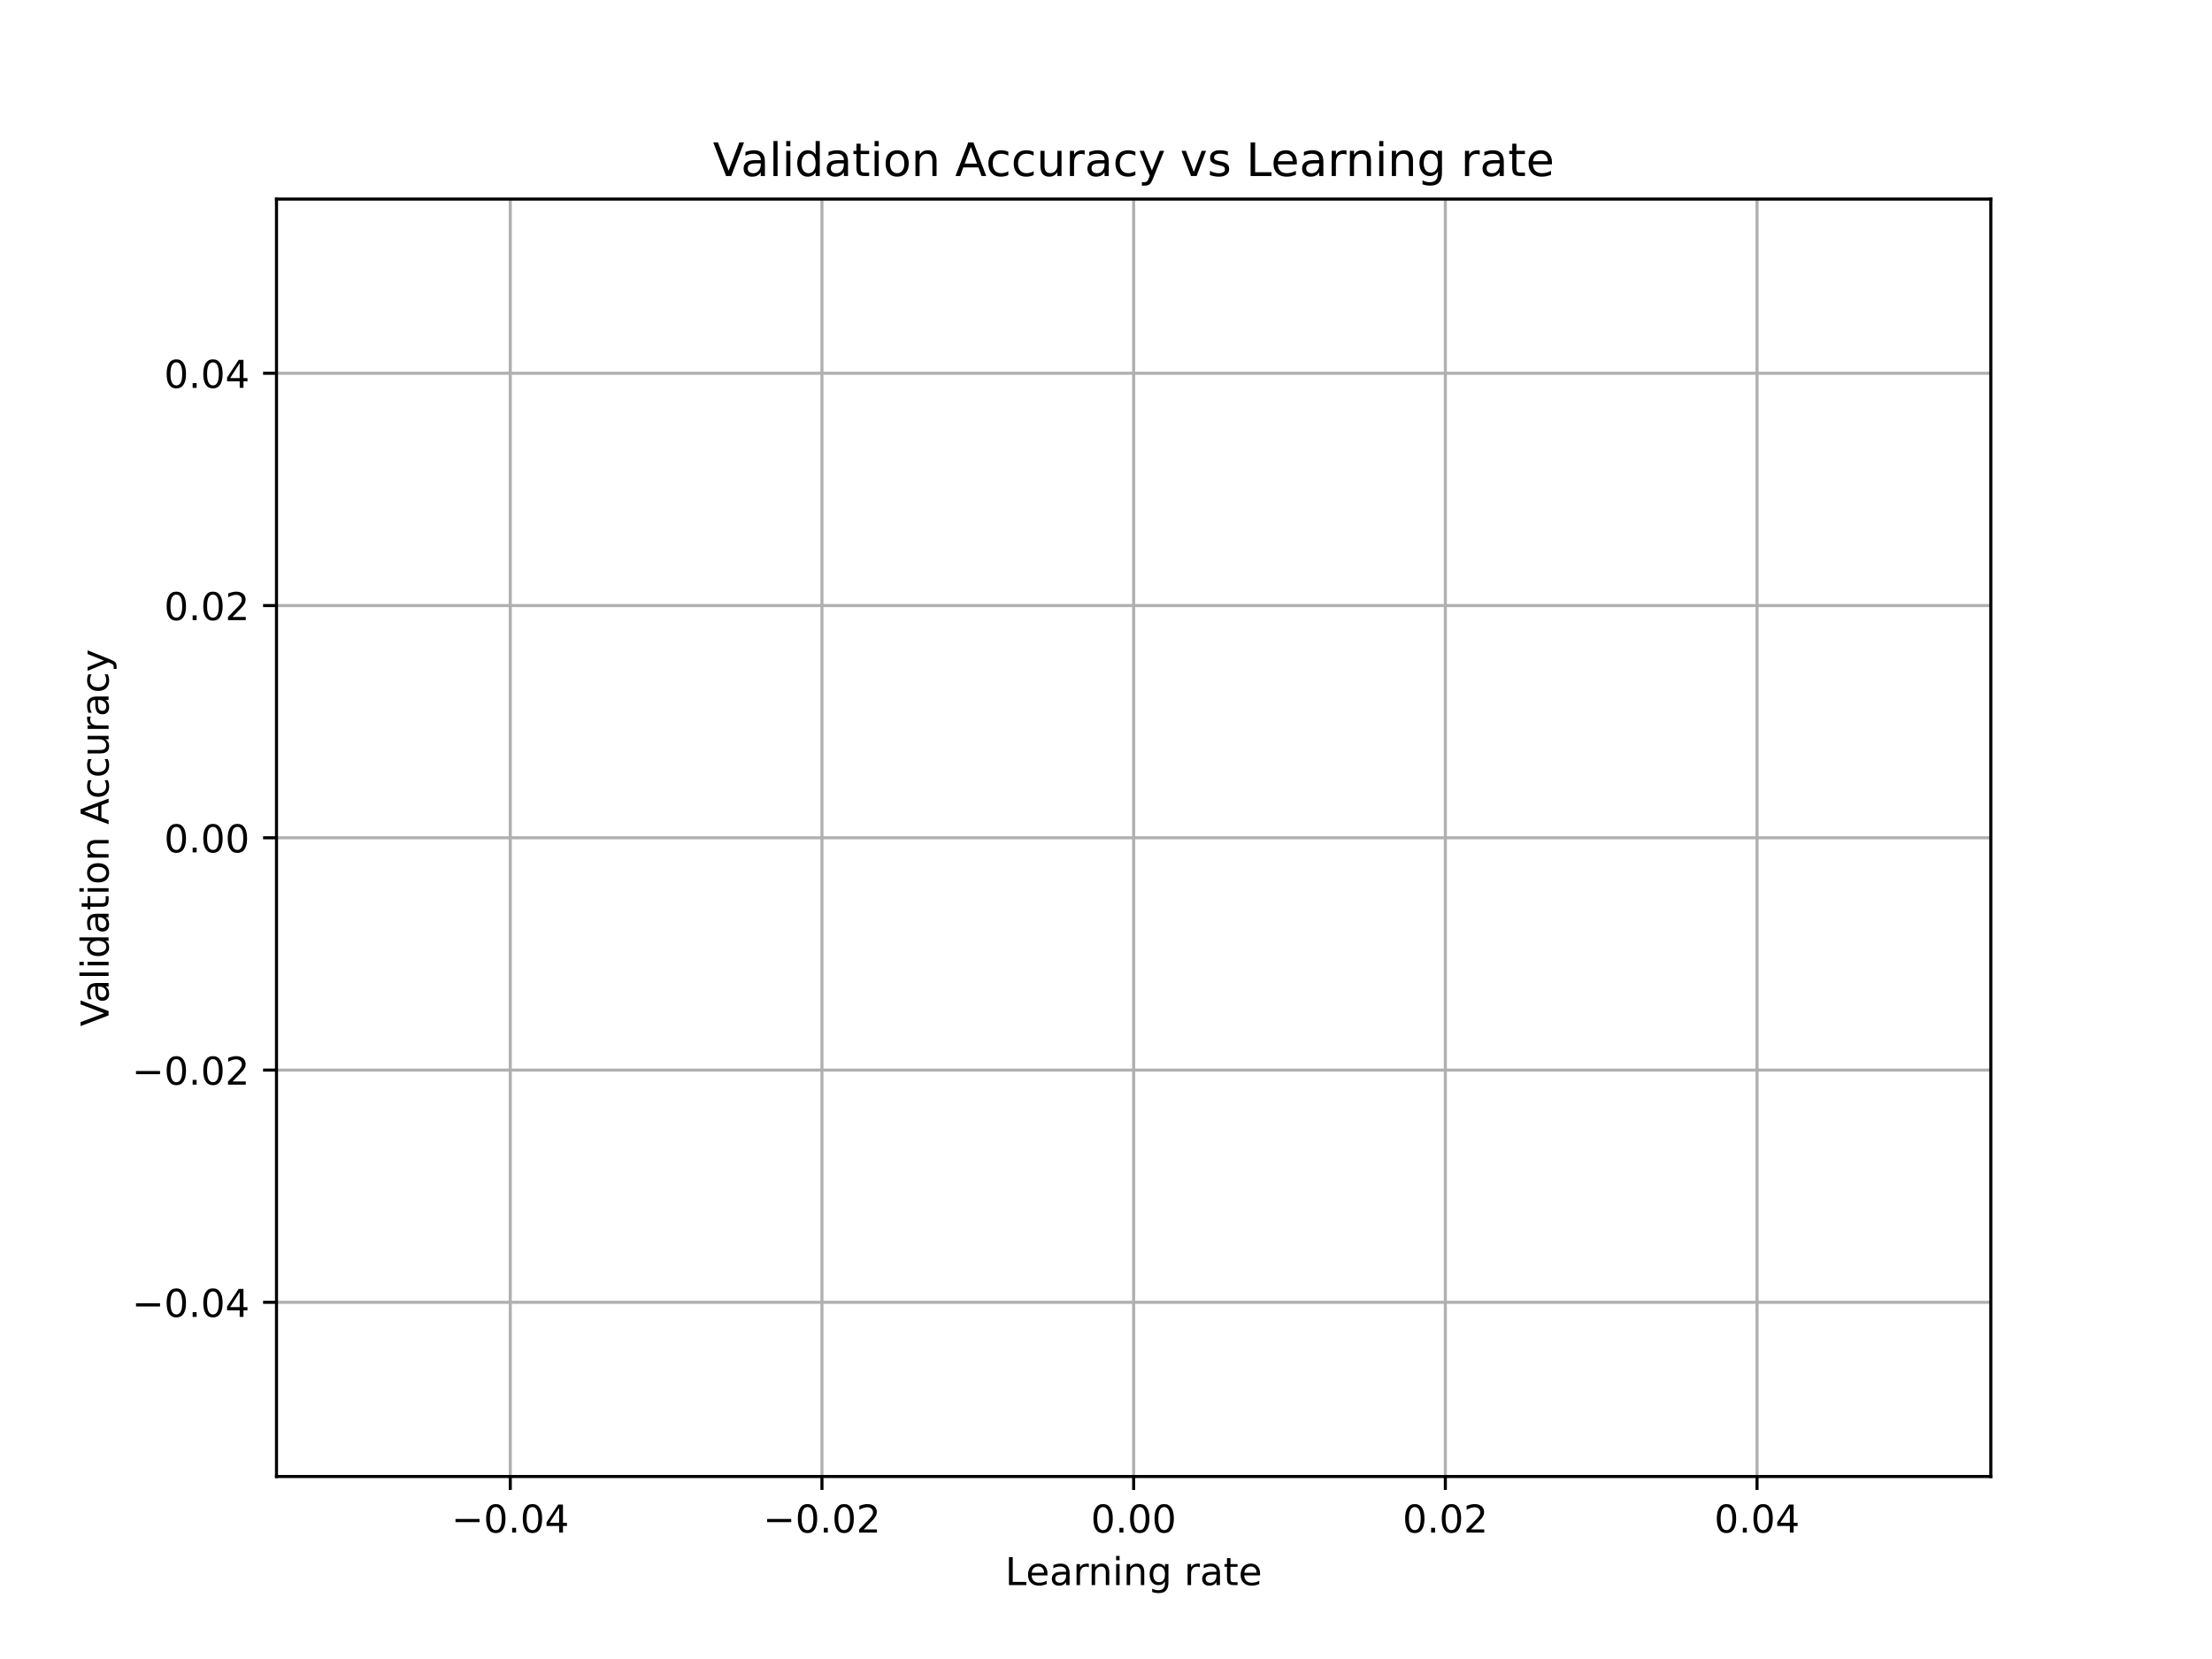
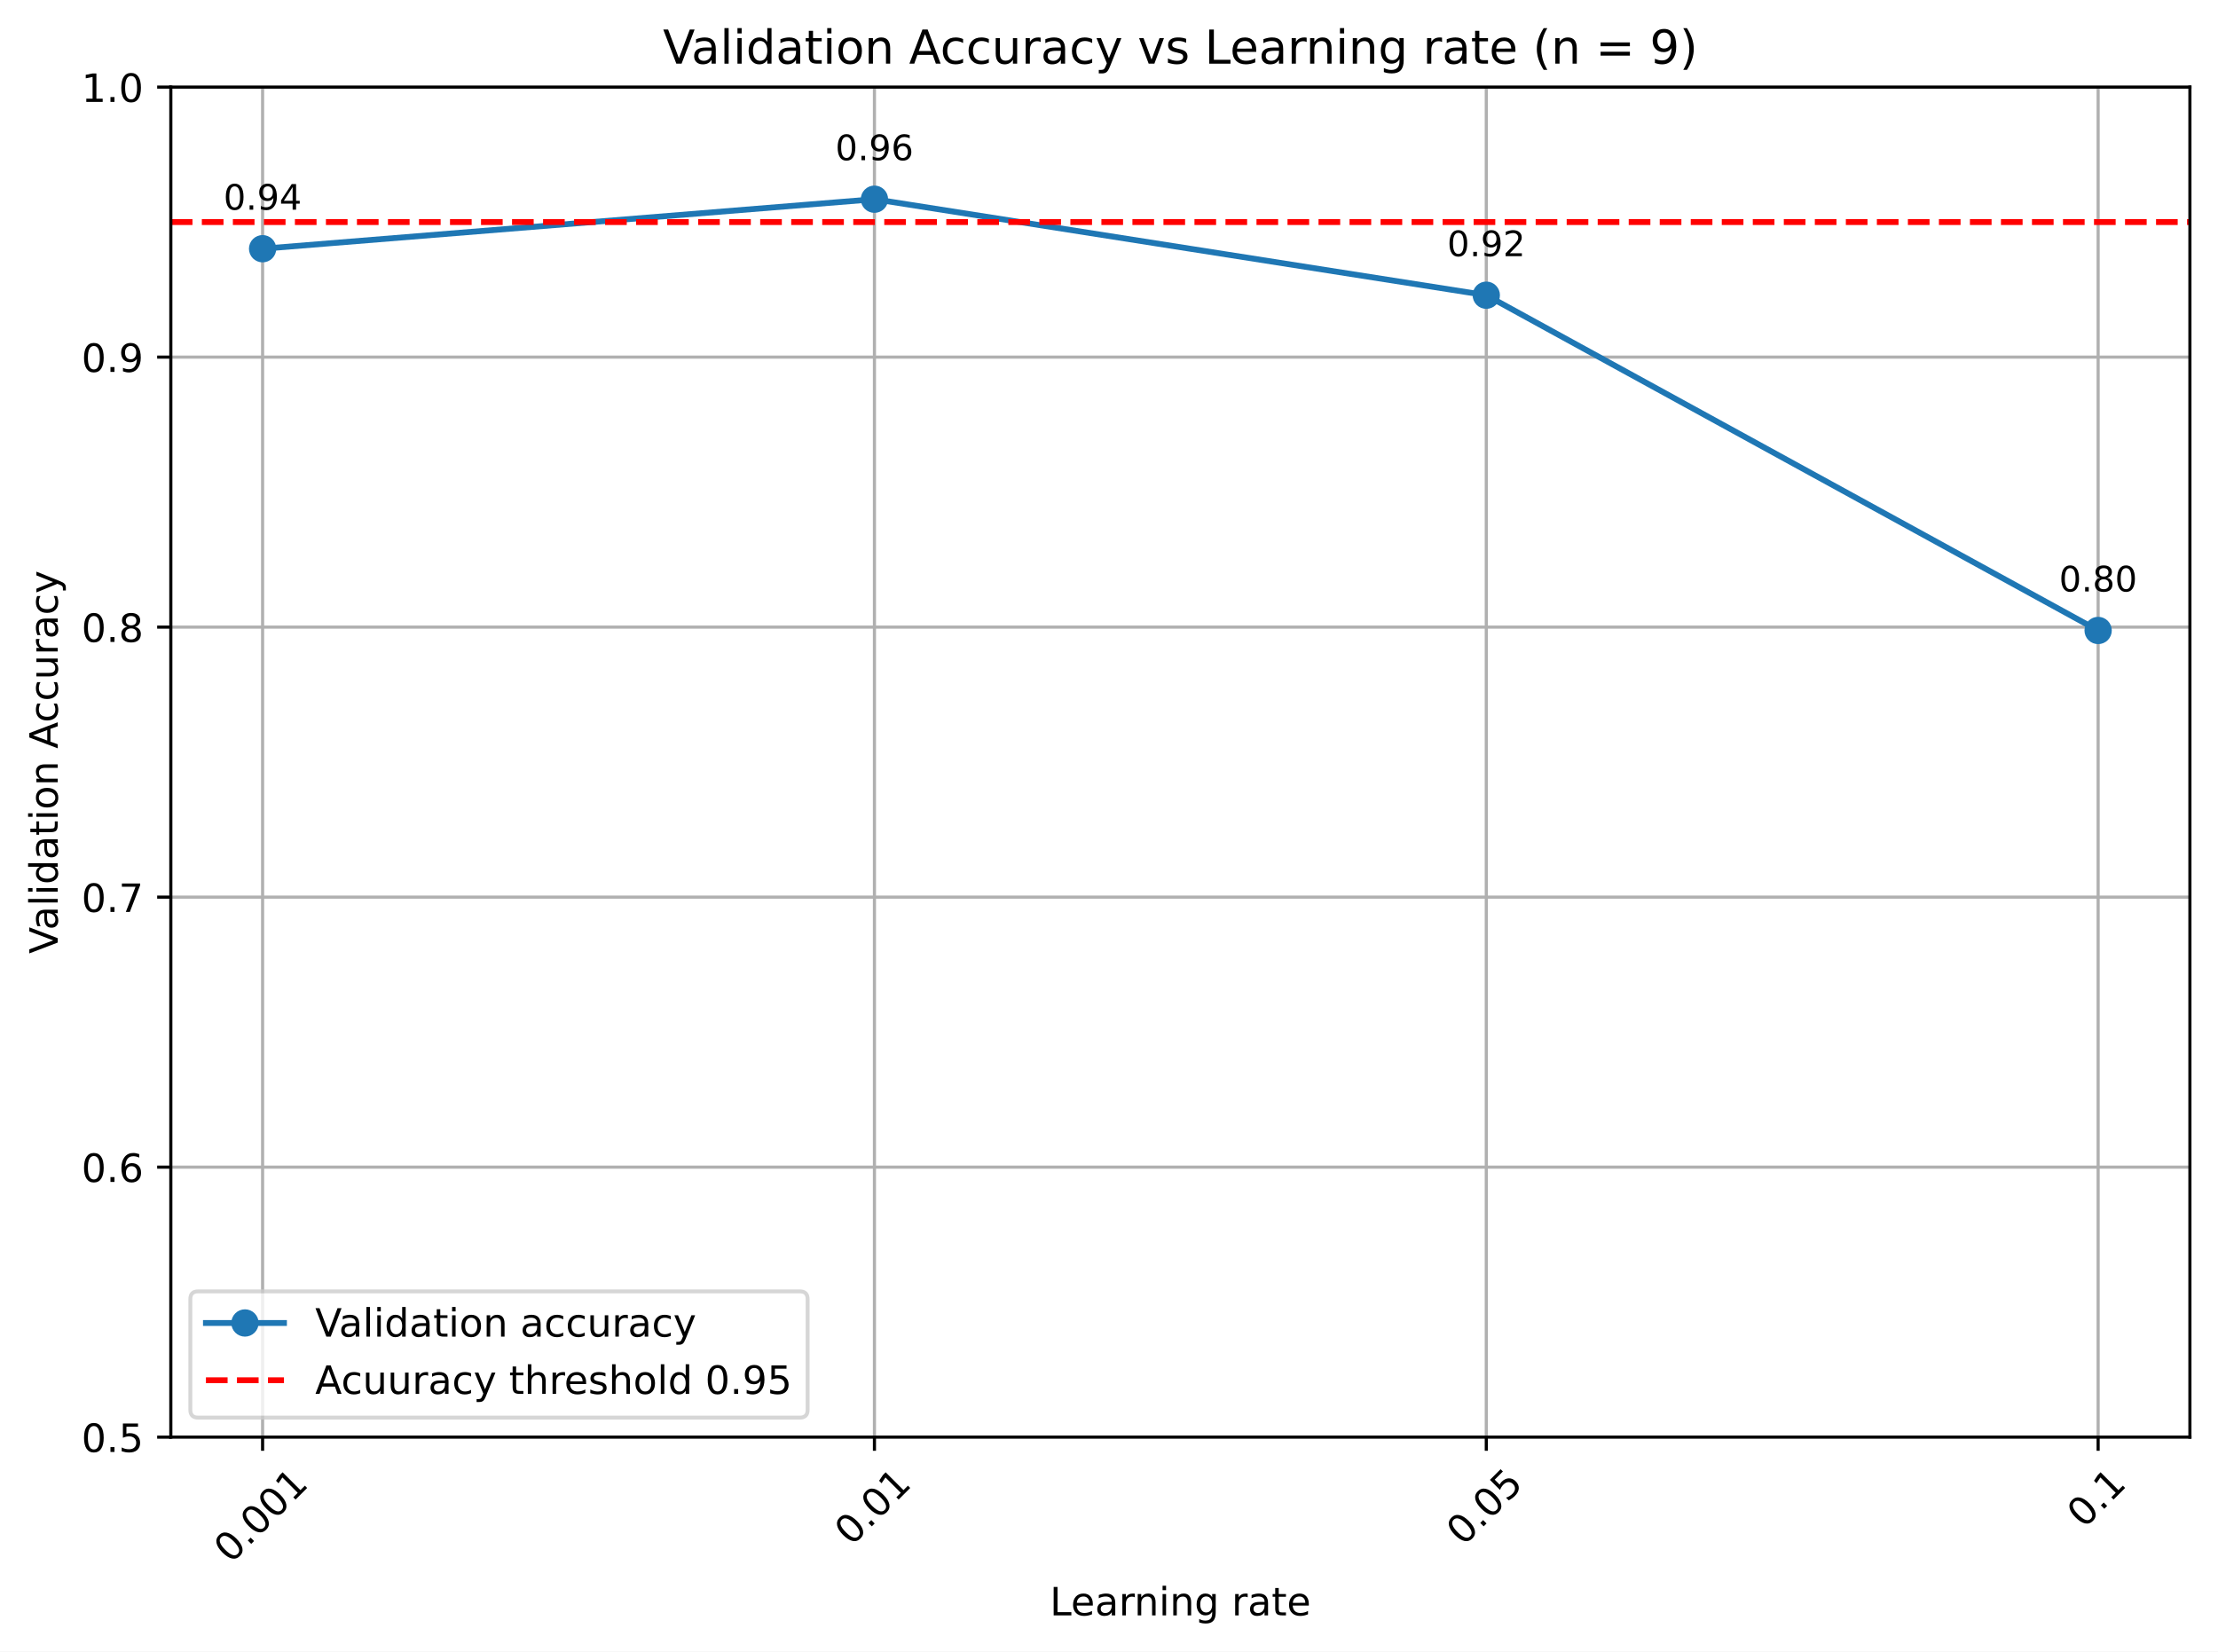
- <svg xmlns="http://www.w3.org/2000/svg" xmlns:xlink="http://www.w3.org/1999/xlink" width="576pt" height="432pt" viewBox="0 0 576 432" version="1.1">
+ <svg xmlns="http://www.w3.org/2000/svg" xmlns:xlink="http://www.w3.org/1999/xlink" width="568.461pt" height="423.285pt" viewBox="0 0 568.461 423.285" version="1.1">
  <defs>
    <style type="text/css">*{stroke-linejoin: round; stroke-linecap: butt}</style>
  </defs>
  <g id="figure_1">
    <g id="patch_1">
-       <path d="M 0 432  L 576 432  L 576 0  L 0 0  z " style="fill: #ffffff" />
+       <path d="M 0 423.285  L 568.461 423.285  L 568.461 0  L 0 0  z " style="fill: #ffffff" />
    </g>
    <g id="axes_1">
      <g id="patch_2">
-         <path d="M 72 384.48  L 518.4 384.48  L 518.4 51.84  L 72 51.84  z " style="fill: #ffffff" />
+         <path d="M 43.781 368.32  L 561.261 368.32  L 561.261 22.318  L 43.781 22.318  z " style="fill: #ffffff" />
      </g>
      <g id="matplotlib.axis_1">
        <g id="xtick_1">
          <g id="line2d_1">
-             <path d="M 132.873 384.48  L 132.873 51.84  " clip-path="url(#p8df402f33d)" style="fill: none; stroke: #b0b0b0; stroke-width: 0.8; stroke-linecap: square" />
+             <path d="M 67.303 368.32  L 67.303 22.318  " clip-path="url(#p03cacf805b)" style="fill: none; stroke: #b0b0b0; stroke-width: 0.8; stroke-linecap: square" />
          </g>
          <g id="line2d_2">
            <defs>
-               <path id="m1c429846c3" d="M 0 0  L 0 3.5  " style="stroke: #000000; stroke-width: 0.8" />
+               <path id="m926cf18d98" d="M 0 0  L 0 3.5  " style="stroke: #000000; stroke-width: 0.8" />
            </defs>
            <g>
-               <use xlink:href="#m1c429846c3" x="132.873" y="384.48" style="stroke: #000000; stroke-width: 0.8" />
+               <use xlink:href="#m926cf18d98" x="67.303" y="368.32" style="stroke: #000000; stroke-width: 0.8" />
            </g>
          </g>
          <g id="text_1">
-             <g transform="translate(117.5501 399.0784) scale(0.1 -0.1)">
-               <defs>
-                 <path id="DejaVuSans-2212" d="M 678 2272  L 4684 2272  L 4684 1741  L 678 1741  L 678 2272  z " transform="scale(0.015625)" />
+             <g transform="translate(59.13267 400.9364) rotate(-45) scale(0.1 -0.1)">
+               <defs>
                <path id="DejaVuSans-30" d="M 2034 4250  Q 1547 4250 1301 3770  Q 1056 3291 1056 2328  Q 1056 1369 1301 889  Q 1547 409 2034 409  Q 2525 409 2770 889  Q 3016 1369 3016 2328  Q 3016 3291 2770 3770  Q 2525 4250 2034 4250  z M 2034 4750  Q 2819 4750 3233 4129  Q 3647 3509 3647 2328  Q 3647 1150 3233 529  Q 2819 -91 2034 -91  Q 1250 -91 836 529  Q 422 1150 422 2328  Q 422 3509 836 4129  Q 1250 4750 2034 4750  z " transform="scale(0.015625)" />
                <path id="DejaVuSans-2e" d="M 684 794  L 1344 794  L 1344 0  L 684 0  L 684 794  z " transform="scale(0.015625)" />
-                 <path id="DejaVuSans-34" d="M 2419 4116  L 825 1625  L 2419 1625  L 2419 4116  z M 2253 4666  L 3047 4666  L 3047 1625  L 3713 1625  L 3713 1100  L 3047 1100  L 3047 0  L 2419 0  L 2419 1100  L 313 1100  L 313 1709  L 2253 4666  z " transform="scale(0.015625)" />
-               </defs>
-               <use xlink:href="#DejaVuSans-2212" />
-               <use xlink:href="#DejaVuSans-30" x="83.789" />
-               <use xlink:href="#DejaVuSans-2e" x="147.412" />
-               <use xlink:href="#DejaVuSans-30" x="179.199" />
-               <use xlink:href="#DejaVuSans-34" x="242.822" />
+                 <path id="DejaVuSans-31" d="M 794 531  L 1825 531  L 1825 4091  L 703 3866  L 703 4441  L 1819 4666  L 2450 4666  L 2450 531  L 3481 531  L 3481 0  L 794 0  L 794 531  z " transform="scale(0.015625)" />
+               </defs>
+               <use xlink:href="#DejaVuSans-30" />
+               <use xlink:href="#DejaVuSans-2e" x="63.623" />
+               <use xlink:href="#DejaVuSans-30" x="95.41" />
+               <use xlink:href="#DejaVuSans-30" x="159.033" />
+               <use xlink:href="#DejaVuSans-31" x="222.656" />
            </g>
          </g>
        </g>
        <g id="xtick_2">
          <g id="line2d_3">
-             <path d="M 214.036 384.48  L 214.036 51.84  " clip-path="url(#p8df402f33d)" style="fill: none; stroke: #b0b0b0; stroke-width: 0.8; stroke-linecap: square" />
+             <path d="M 224.115 368.32  L 224.115 22.318  " clip-path="url(#p03cacf805b)" style="fill: none; stroke: #b0b0b0; stroke-width: 0.8; stroke-linecap: square" />
          </g>
          <g id="line2d_4">
            <g>
-               <use xlink:href="#m1c429846c3" x="214.036" y="384.48" style="stroke: #000000; stroke-width: 0.8" />
+               <use xlink:href="#m926cf18d98" x="224.115" y="368.32" style="stroke: #000000; stroke-width: 0.8" />
            </g>
          </g>
          <g id="text_2">
-             <g transform="translate(198.7137 399.0784) scale(0.1 -0.1)">
-               <defs>
-                 <path id="DejaVuSans-32" d="M 1228 531  L 3431 531  L 3431 0  L 469 0  L 469 531  Q 828 903 1448 1529  Q 2069 2156 2228 2338  Q 2531 2678 2651 2914  Q 2772 3150 2772 3378  Q 2772 3750 2511 3984  Q 2250 4219 1831 4219  Q 1534 4219 1204 4116  Q 875 4013 500 3803  L 500 4441  Q 881 4594 1212 4672  Q 1544 4750 1819 4750  Q 2544 4750 2975 4387  Q 3406 4025 3406 3419  Q 3406 3131 3298 2873  Q 3191 2616 2906 2266  Q 2828 2175 2409 1742  Q 1991 1309 1228 531  z " transform="scale(0.015625)" />
-               </defs>
-               <use xlink:href="#DejaVuSans-2212" />
-               <use xlink:href="#DejaVuSans-30" x="83.789" />
-               <use xlink:href="#DejaVuSans-2e" x="147.412" />
-               <use xlink:href="#DejaVuSans-30" x="179.199" />
-               <use xlink:href="#DejaVuSans-32" x="242.822" />
+             <g transform="translate(218.1943 396.4375) rotate(-45) scale(0.1 -0.1)">
+               <use xlink:href="#DejaVuSans-30" />
+               <use xlink:href="#DejaVuSans-2e" x="63.623" />
+               <use xlink:href="#DejaVuSans-30" x="95.41" />
+               <use xlink:href="#DejaVuSans-31" x="159.033" />
            </g>
          </g>
        </g>
        <g id="xtick_3">
          <g id="line2d_5">
-             <path d="M 295.2 384.48  L 295.2 51.84  " clip-path="url(#p8df402f33d)" style="fill: none; stroke: #b0b0b0; stroke-width: 0.8; stroke-linecap: square" />
+             <path d="M 380.927 368.32  L 380.927 22.318  " clip-path="url(#p03cacf805b)" style="fill: none; stroke: #b0b0b0; stroke-width: 0.8; stroke-linecap: square" />
          </g>
          <g id="line2d_6">
            <g>
-               <use xlink:href="#m1c429846c3" x="295.2" y="384.48" style="stroke: #000000; stroke-width: 0.8" />
+               <use xlink:href="#m926cf18d98" x="380.927" y="368.32" style="stroke: #000000; stroke-width: 0.8" />
            </g>
          </g>
          <g id="text_3">
-             <g transform="translate(284.0672 399.0784) scale(0.1 -0.1)">
+             <g transform="translate(375.0064 396.4375) rotate(-45) scale(0.1 -0.1)">
+               <defs>
+                 <path id="DejaVuSans-35" d="M 691 4666  L 3169 4666  L 3169 4134  L 1269 4134  L 1269 2991  Q 1406 3038 1543 3061  Q 1681 3084 1819 3084  Q 2600 3084 3056 2656  Q 3513 2228 3513 1497  Q 3513 744 3044 326  Q 2575 -91 1722 -91  Q 1428 -91 1123 -41  Q 819 9 494 109  L 494 744  Q 775 591 1075 516  Q 1375 441 1709 441  Q 2250 441 2565 725  Q 2881 1009 2881 1497  Q 2881 1984 2565 2268  Q 2250 2553 1709 2553  Q 1456 2553 1204 2497  Q 953 2441 691 2322  L 691 4666  z " transform="scale(0.015625)" />
+               </defs>
              <use xlink:href="#DejaVuSans-30" />
              <use xlink:href="#DejaVuSans-2e" x="63.623" />
              <use xlink:href="#DejaVuSans-30" x="95.41" />
-               <use xlink:href="#DejaVuSans-30" x="159.033" />
+               <use xlink:href="#DejaVuSans-35" x="159.033" />
            </g>
          </g>
        </g>
        <g id="xtick_4">
          <g id="line2d_7">
-             <path d="M 376.364 384.48  L 376.364 51.84  " clip-path="url(#p8df402f33d)" style="fill: none; stroke: #b0b0b0; stroke-width: 0.8; stroke-linecap: square" />
+             <path d="M 537.739 368.32  L 537.739 22.318  " clip-path="url(#p03cacf805b)" style="fill: none; stroke: #b0b0b0; stroke-width: 0.8; stroke-linecap: square" />
          </g>
          <g id="line2d_8">
            <g>
-               <use xlink:href="#m1c429846c3" x="376.364" y="384.48" style="stroke: #000000; stroke-width: 0.8" />
+               <use xlink:href="#m926cf18d98" x="537.739" y="368.32" style="stroke: #000000; stroke-width: 0.8" />
            </g>
          </g>
          <g id="text_4">
-             <g transform="translate(365.2308 399.0784) scale(0.1 -0.1)">
-               <use xlink:href="#DejaVuSans-30" />
-               <use xlink:href="#DejaVuSans-2e" x="63.623" />
-               <use xlink:href="#DejaVuSans-30" x="95.41" />
-               <use xlink:href="#DejaVuSans-32" x="159.033" />
-             </g>
-           </g>
-         </g>
-         <g id="xtick_5">
-           <g id="line2d_9">
-             <path d="M 457.527 384.48  L 457.527 51.84  " clip-path="url(#p8df402f33d)" style="fill: none; stroke: #b0b0b0; stroke-width: 0.8; stroke-linecap: square" />
-           </g>
-           <g id="line2d_10">
-             <g>
-               <use xlink:href="#m1c429846c3" x="457.527" y="384.48" style="stroke: #000000; stroke-width: 0.8" />
-             </g>
-           </g>
-           <g id="text_5">
-             <g transform="translate(446.3945 399.0784) scale(0.1 -0.1)">
-               <use xlink:href="#DejaVuSans-30" />
-               <use xlink:href="#DejaVuSans-2e" x="63.623" />
-               <use xlink:href="#DejaVuSans-30" x="95.41" />
-               <use xlink:href="#DejaVuSans-34" x="159.033" />
-             </g>
-           </g>
-         </g>
-         <g id="text_6">
-           <g transform="translate(261.7469 412.7566) scale(0.1 -0.1)">
+             <g transform="translate(534.068 391.9385) rotate(-45) scale(0.1 -0.1)">
+               <use xlink:href="#DejaVuSans-30" />
+               <use xlink:href="#DejaVuSans-2e" x="63.623" />
+               <use xlink:href="#DejaVuSans-31" x="95.41" />
+             </g>
+           </g>
+         </g>
+         <g id="text_5">
+           <g transform="translate(269.0681 414.0054) scale(0.1 -0.1)">
            <defs>
              <path id="DejaVuSans-4c" d="M 628 4666  L 1259 4666  L 1259 531  L 3531 531  L 3531 0  L 628 0  L 628 4666  z " transform="scale(0.015625)" />
              <path id="DejaVuSans-65" d="M 3597 1894  L 3597 1613  L 953 1613  Q 991 1019 1311 708  Q 1631 397 2203 397  Q 2534 397 2845 478  Q 3156 559 3463 722  L 3463 178  Q 3153 47 2828 -22  Q 2503 -91 2169 -91  Q 1331 -91 842 396  Q 353 884 353 1716  Q 353 2575 817 3079  Q 1281 3584 2069 3584  Q 2775 3584 3186 3129  Q 3597 2675 3597 1894  z M 3022 2063  Q 3016 2534 2758 2815  Q 2500 3097 2075 3097  Q 1594 3097 1305 2825  Q 1016 2553 972 2059  L 3022 2063  z " transform="scale(0.015625)" />
              <path id="DejaVuSans-61" d="M 2194 1759  Q 1497 1759 1228 1600  Q 959 1441 959 1056  Q 959 750 1161 570  Q 1363 391 1709 391  Q 2188 391 2477 730  Q 2766 1069 2766 1631  L 2766 1759  L 2194 1759  z M 3341 1997  L 3341 0  L 2766 0  L 2766 531  Q 2569 213 2275 61  Q 1981 -91 1556 -91  Q 1019 -91 701 211  Q 384 513 384 1019  Q 384 1609 779 1909  Q 1175 2209 1959 2209  L 2766 2209  L 2766 2266  Q 2766 2663 2505 2880  Q 2244 3097 1772 3097  Q 1472 3097 1187 3025  Q 903 2953 641 2809  L 641 3341  Q 956 3463 1253 3523  Q 1550 3584 1831 3584  Q 2591 3584 2966 3190  Q 3341 2797 3341 1997  z " transform="scale(0.015625)" />
              <path id="DejaVuSans-72" d="M 2631 2963  Q 2534 3019 2420 3045  Q 2306 3072 2169 3072  Q 1681 3072 1420 2755  Q 1159 2438 1159 1844  L 1159 0  L 581 0  L 581 3500  L 1159 3500  L 1159 2956  Q 1341 3275 1631 3429  Q 1922 3584 2338 3584  Q 2397 3584 2469 3576  Q 2541 3569 2628 3553  L 2631 2963  z " transform="scale(0.015625)" />
              <path id="DejaVuSans-6e" d="M 3513 2113  L 3513 0  L 2938 0  L 2938 2094  Q 2938 2591 2744 2837  Q 2550 3084 2163 3084  Q 1697 3084 1428 2787  Q 1159 2491 1159 1978  L 1159 0  L 581 0  L 581 3500  L 1159 3500  L 1159 2956  Q 1366 3272 1645 3428  Q 1925 3584 2291 3584  Q 2894 3584 3203 3211  Q 3513 2838 3513 2113  z " transform="scale(0.015625)" />
              <path id="DejaVuSans-69" d="M 603 3500  L 1178 3500  L 1178 0  L 603 0  L 603 3500  z M 603 4863  L 1178 4863  L 1178 4134  L 603 4134  L 603 4863  z " transform="scale(0.015625)" />
              <path id="DejaVuSans-67" d="M 2906 1791  Q 2906 2416 2648 2759  Q 2391 3103 1925 3103  Q 1463 3103 1205 2759  Q 947 2416 947 1791  Q 947 1169 1205 825  Q 1463 481 1925 481  Q 2391 481 2648 825  Q 2906 1169 2906 1791  z M 3481 434  Q 3481 -459 3084 -895  Q 2688 -1331 1869 -1331  Q 1566 -1331 1297 -1286  Q 1028 -1241 775 -1147  L 775 -588  Q 1028 -725 1275 -790  Q 1522 -856 1778 -856  Q 2344 -856 2625 -561  Q 2906 -266 2906 331  L 2906 616  Q 2728 306 2450 153  Q 2172 0 1784 0  Q 1141 0 747 490  Q 353 981 353 1791  Q 353 2603 747 3093  Q 1141 3584 1784 3584  Q 2172 3584 2450 3431  Q 2728 3278 2906 2969  L 2906 3500  L 3481 3500  L 3481 434  z " transform="scale(0.015625)" />
              <path id="DejaVuSans-20" transform="scale(0.015625)" />
              <path id="DejaVuSans-74" d="M 1172 4494  L 1172 3500  L 2356 3500  L 2356 3053  L 1172 3053  L 1172 1153  Q 1172 725 1289 603  Q 1406 481 1766 481  L 2356 481  L 2356 0  L 1766 0  Q 1100 0 847 248  Q 594 497 594 1153  L 594 3053  L 172 3053  L 172 3500  L 594 3500  L 594 4494  L 1172 4494  z " transform="scale(0.015625)" />
            </defs>
            <use xlink:href="#DejaVuSans-4c" />
            <use xlink:href="#DejaVuSans-65" x="53.963" />
            <use xlink:href="#DejaVuSans-61" x="115.486" />
            <use xlink:href="#DejaVuSans-72" x="176.766" />
            <use xlink:href="#DejaVuSans-6e" x="216.129" />
            <use xlink:href="#DejaVuSans-69" x="279.508" />
            <use xlink:href="#DejaVuSans-6e" x="307.291" />
            <use xlink:href="#DejaVuSans-67" x="370.67" />
            <use xlink:href="#DejaVuSans-20" x="434.146" />
            <use xlink:href="#DejaVuSans-72" x="465.934" />
            <use xlink:href="#DejaVuSans-61" x="507.047" />
            <use xlink:href="#DejaVuSans-74" x="568.326" />
            <use xlink:href="#DejaVuSans-65" x="607.535" />
          </g>
        </g>
      </g>
      <g id="matplotlib.axis_2">
        <g id="ytick_1">
+           <g id="line2d_9">
+             <path d="M 43.781 368.32  L 561.261 368.32  " clip-path="url(#p03cacf805b)" style="fill: none; stroke: #b0b0b0; stroke-width: 0.8; stroke-linecap: square" />
+           </g>
+           <g id="line2d_10">
+             <defs>
+               <path id="mf5b1aa32fa" d="M 0 0  L -3.5 0  " style="stroke: #000000; stroke-width: 0.8" />
+             </defs>
+             <g>
+               <use xlink:href="#mf5b1aa32fa" x="43.781" y="368.32" style="stroke: #000000; stroke-width: 0.8" />
+             </g>
+           </g>
+           <g id="text_6">
+             <g transform="translate(20.87813 372.1196) scale(0.1 -0.1)">
+               <use xlink:href="#DejaVuSans-30" />
+               <use xlink:href="#DejaVuSans-2e" x="63.623" />
+               <use xlink:href="#DejaVuSans-35" x="95.41" />
+             </g>
+           </g>
+         </g>
+         <g id="ytick_2">
          <g id="line2d_11">
-             <path d="M 72 339.12  L 518.4 339.12  " clip-path="url(#p8df402f33d)" style="fill: none; stroke: #b0b0b0; stroke-width: 0.8; stroke-linecap: square" />
+             <path d="M 43.781 299.12  L 561.261 299.12  " clip-path="url(#p03cacf805b)" style="fill: none; stroke: #b0b0b0; stroke-width: 0.8; stroke-linecap: square" />
          </g>
          <g id="line2d_12">
-             <defs>
-               <path id="m0d2a7ffa57" d="M 0 0  L -3.5 0  " style="stroke: #000000; stroke-width: 0.8" />
-             </defs>
-             <g>
-               <use xlink:href="#m0d2a7ffa57" x="72" y="339.12" style="stroke: #000000; stroke-width: 0.8" />
+             <g>
+               <use xlink:href="#mf5b1aa32fa" x="43.781" y="299.12" style="stroke: #000000; stroke-width: 0.8" />
            </g>
          </g>
          <g id="text_7">
-             <g transform="translate(34.35469 342.9192) scale(0.1 -0.1)">
-               <use xlink:href="#DejaVuSans-2212" />
-               <use xlink:href="#DejaVuSans-30" x="83.789" />
-               <use xlink:href="#DejaVuSans-2e" x="147.412" />
-               <use xlink:href="#DejaVuSans-30" x="179.199" />
-               <use xlink:href="#DejaVuSans-34" x="242.822" />
-             </g>
-           </g>
-         </g>
-         <g id="ytick_2">
+             <g transform="translate(20.87813 302.9191) scale(0.1 -0.1)">
+               <defs>
+                 <path id="DejaVuSans-36" d="M 2113 2584  Q 1688 2584 1439 2293  Q 1191 2003 1191 1497  Q 1191 994 1439 701  Q 1688 409 2113 409  Q 2538 409 2786 701  Q 3034 994 3034 1497  Q 3034 2003 2786 2293  Q 2538 2584 2113 2584  z M 3366 4563  L 3366 3988  Q 3128 4100 2886 4159  Q 2644 4219 2406 4219  Q 1781 4219 1451 3797  Q 1122 3375 1075 2522  Q 1259 2794 1537 2939  Q 1816 3084 2150 3084  Q 2853 3084 3261 2657  Q 3669 2231 3669 1497  Q 3669 778 3244 343  Q 2819 -91 2113 -91  Q 1303 -91 875 529  Q 447 1150 447 2328  Q 447 3434 972 4092  Q 1497 4750 2381 4750  Q 2619 4750 2861 4703  Q 3103 4656 3366 4563  z " transform="scale(0.015625)" />
+               </defs>
+               <use xlink:href="#DejaVuSans-30" />
+               <use xlink:href="#DejaVuSans-2e" x="63.623" />
+               <use xlink:href="#DejaVuSans-36" x="95.41" />
+             </g>
+           </g>
+         </g>
+         <g id="ytick_3">
          <g id="line2d_13">
-             <path d="M 72 278.64  L 518.4 278.64  " clip-path="url(#p8df402f33d)" style="fill: none; stroke: #b0b0b0; stroke-width: 0.8; stroke-linecap: square" />
+             <path d="M 43.781 229.919  L 561.261 229.919  " clip-path="url(#p03cacf805b)" style="fill: none; stroke: #b0b0b0; stroke-width: 0.8; stroke-linecap: square" />
          </g>
          <g id="line2d_14">
            <g>
-               <use xlink:href="#m0d2a7ffa57" x="72" y="278.64" style="stroke: #000000; stroke-width: 0.8" />
+               <use xlink:href="#mf5b1aa32fa" x="43.781" y="229.919" style="stroke: #000000; stroke-width: 0.8" />
            </g>
          </g>
          <g id="text_8">
-             <g transform="translate(34.35469 282.4392) scale(0.1 -0.1)">
-               <use xlink:href="#DejaVuSans-2212" />
-               <use xlink:href="#DejaVuSans-30" x="83.789" />
-               <use xlink:href="#DejaVuSans-2e" x="147.412" />
-               <use xlink:href="#DejaVuSans-30" x="179.199" />
-               <use xlink:href="#DejaVuSans-32" x="242.822" />
-             </g>
-           </g>
-         </g>
-         <g id="ytick_3">
+             <g transform="translate(20.87813 233.7187) scale(0.1 -0.1)">
+               <defs>
+                 <path id="DejaVuSans-37" d="M 525 4666  L 3525 4666  L 3525 4397  L 1831 0  L 1172 0  L 2766 4134  L 525 4134  L 525 4666  z " transform="scale(0.015625)" />
+               </defs>
+               <use xlink:href="#DejaVuSans-30" />
+               <use xlink:href="#DejaVuSans-2e" x="63.623" />
+               <use xlink:href="#DejaVuSans-37" x="95.41" />
+             </g>
+           </g>
+         </g>
+         <g id="ytick_4">
          <g id="line2d_15">
-             <path d="M 72 218.16  L 518.4 218.16  " clip-path="url(#p8df402f33d)" style="fill: none; stroke: #b0b0b0; stroke-width: 0.8; stroke-linecap: square" />
+             <path d="M 43.781 160.719  L 561.261 160.719  " clip-path="url(#p03cacf805b)" style="fill: none; stroke: #b0b0b0; stroke-width: 0.8; stroke-linecap: square" />
          </g>
          <g id="line2d_16">
            <g>
-               <use xlink:href="#m0d2a7ffa57" x="72" y="218.16" style="stroke: #000000; stroke-width: 0.8" />
+               <use xlink:href="#mf5b1aa32fa" x="43.781" y="160.719" style="stroke: #000000; stroke-width: 0.8" />
            </g>
          </g>
          <g id="text_9">
-             <g transform="translate(42.73438 221.9592) scale(0.1 -0.1)">
-               <use xlink:href="#DejaVuSans-30" />
+             <g transform="translate(20.87813 164.5182) scale(0.1 -0.1)">
+               <defs>
+                 <path id="DejaVuSans-38" d="M 2034 2216  Q 1584 2216 1326 1975  Q 1069 1734 1069 1313  Q 1069 891 1326 650  Q 1584 409 2034 409  Q 2484 409 2743 651  Q 3003 894 3003 1313  Q 3003 1734 2745 1975  Q 2488 2216 2034 2216  z M 1403 2484  Q 997 2584 770 2862  Q 544 3141 544 3541  Q 544 4100 942 4425  Q 1341 4750 2034 4750  Q 2731 4750 3128 4425  Q 3525 4100 3525 3541  Q 3525 3141 3298 2862  Q 3072 2584 2669 2484  Q 3125 2378 3379 2068  Q 3634 1759 3634 1313  Q 3634 634 3220 271  Q 2806 -91 2034 -91  Q 1263 -91 848 271  Q 434 634 434 1313  Q 434 1759 690 2068  Q 947 2378 1403 2484  z M 1172 3481  Q 1172 3119 1398 2916  Q 1625 2713 2034 2713  Q 2441 2713 2670 2916  Q 2900 3119 2900 3481  Q 2900 3844 2670 4047  Q 2441 4250 2034 4250  Q 1625 4250 1398 4047  Q 1172 3844 1172 3481  z " transform="scale(0.015625)" />
+               </defs>
+               <use xlink:href="#DejaVuSans-30" />
+               <use xlink:href="#DejaVuSans-2e" x="63.623" />
+               <use xlink:href="#DejaVuSans-38" x="95.41" />
+             </g>
+           </g>
+         </g>
+         <g id="ytick_5">
+           <g id="line2d_17">
+             <path d="M 43.781 91.519  L 561.261 91.519  " clip-path="url(#p03cacf805b)" style="fill: none; stroke: #b0b0b0; stroke-width: 0.8; stroke-linecap: square" />
+           </g>
+           <g id="line2d_18">
+             <g>
+               <use xlink:href="#mf5b1aa32fa" x="43.781" y="91.519" style="stroke: #000000; stroke-width: 0.8" />
+             </g>
+           </g>
+           <g id="text_10">
+             <g transform="translate(20.87813 95.31779) scale(0.1 -0.1)">
+               <defs>
+                 <path id="DejaVuSans-39" d="M 703 97  L 703 672  Q 941 559 1184 500  Q 1428 441 1663 441  Q 2288 441 2617 861  Q 2947 1281 2994 2138  Q 2813 1869 2534 1725  Q 2256 1581 1919 1581  Q 1219 1581 811 2004  Q 403 2428 403 3163  Q 403 3881 828 4315  Q 1253 4750 1959 4750  Q 2769 4750 3195 4129  Q 3622 3509 3622 2328  Q 3622 1225 3098 567  Q 2575 -91 1691 -91  Q 1453 -91 1209 -44  Q 966 3 703 97  z M 1959 2075  Q 2384 2075 2632 2365  Q 2881 2656 2881 3163  Q 2881 3666 2632 3958  Q 2384 4250 1959 4250  Q 1534 4250 1286 3958  Q 1038 3666 1038 3163  Q 1038 2656 1286 2365  Q 1534 2075 1959 2075  z " transform="scale(0.015625)" />
+               </defs>
+               <use xlink:href="#DejaVuSans-30" />
+               <use xlink:href="#DejaVuSans-2e" x="63.623" />
+               <use xlink:href="#DejaVuSans-39" x="95.41" />
+             </g>
+           </g>
+         </g>
+         <g id="ytick_6">
+           <g id="line2d_19">
+             <path d="M 43.781 22.318  L 561.261 22.318  " clip-path="url(#p03cacf805b)" style="fill: none; stroke: #b0b0b0; stroke-width: 0.8; stroke-linecap: square" />
+           </g>
+           <g id="line2d_20">
+             <g>
+               <use xlink:href="#mf5b1aa32fa" x="43.781" y="22.318" style="stroke: #000000; stroke-width: 0.8" />
+             </g>
+           </g>
+           <g id="text_11">
+             <g transform="translate(20.87813 26.11734) scale(0.1 -0.1)">
+               <use xlink:href="#DejaVuSans-31" />
              <use xlink:href="#DejaVuSans-2e" x="63.623" />
              <use xlink:href="#DejaVuSans-30" x="95.41" />
-               <use xlink:href="#DejaVuSans-30" x="159.033" />
-             </g>
-           </g>
-         </g>
-         <g id="ytick_4">
-           <g id="line2d_17">
-             <path d="M 72 157.68  L 518.4 157.68  " clip-path="url(#p8df402f33d)" style="fill: none; stroke: #b0b0b0; stroke-width: 0.8; stroke-linecap: square" />
-           </g>
-           <g id="line2d_18">
-             <g>
-               <use xlink:href="#m0d2a7ffa57" x="72" y="157.68" style="stroke: #000000; stroke-width: 0.8" />
-             </g>
-           </g>
-           <g id="text_10">
-             <g transform="translate(42.73438 161.4792) scale(0.1 -0.1)">
-               <use xlink:href="#DejaVuSans-30" />
-               <use xlink:href="#DejaVuSans-2e" x="63.623" />
-               <use xlink:href="#DejaVuSans-30" x="95.41" />
-               <use xlink:href="#DejaVuSans-32" x="159.033" />
-             </g>
-           </g>
-         </g>
-         <g id="ytick_5">
-           <g id="line2d_19">
-             <path d="M 72 97.2  L 518.4 97.2  " clip-path="url(#p8df402f33d)" style="fill: none; stroke: #b0b0b0; stroke-width: 0.8; stroke-linecap: square" />
-           </g>
-           <g id="line2d_20">
-             <g>
-               <use xlink:href="#m0d2a7ffa57" x="72" y="97.2" style="stroke: #000000; stroke-width: 0.8" />
-             </g>
-           </g>
-           <g id="text_11">
-             <g transform="translate(42.73438 100.9992) scale(0.1 -0.1)">
-               <use xlink:href="#DejaVuSans-30" />
-               <use xlink:href="#DejaVuSans-2e" x="63.623" />
-               <use xlink:href="#DejaVuSans-30" x="95.41" />
-               <use xlink:href="#DejaVuSans-34" x="159.033" />
            </g>
          </g>
        </g>
        <g id="text_12">
-           <g transform="translate(28.275 267.2678) rotate(-90) scale(0.1 -0.1)">
+           <g transform="translate(14.79844 244.4271) rotate(-90) scale(0.1 -0.1)">
            <defs>
              <path id="DejaVuSans-56" d="M 1831 0  L 50 4666  L 709 4666  L 2188 738  L 3669 4666  L 4325 4666  L 2547 0  L 1831 0  z " transform="scale(0.015625)" />
              <path id="DejaVuSans-6c" d="M 603 4863  L 1178 4863  L 1178 0  L 603 0  L 603 4863  z " transform="scale(0.015625)" />
              <path id="DejaVuSans-64" d="M 2906 2969  L 2906 4863  L 3481 4863  L 3481 0  L 2906 0  L 2906 525  Q 2725 213 2448 61  Q 2172 -91 1784 -91  Q 1150 -91 751 415  Q 353 922 353 1747  Q 353 2572 751 3078  Q 1150 3584 1784 3584  Q 2172 3584 2448 3432  Q 2725 3281 2906 2969  z M 947 1747  Q 947 1113 1208 752  Q 1469 391 1925 391  Q 2381 391 2643 752  Q 2906 1113 2906 1747  Q 2906 2381 2643 2742  Q 2381 3103 1925 3103  Q 1469 3103 1208 2742  Q 947 2381 947 1747  z " transform="scale(0.015625)" />
              <path id="DejaVuSans-6f" d="M 1959 3097  Q 1497 3097 1228 2736  Q 959 2375 959 1747  Q 959 1119 1226 758  Q 1494 397 1959 397  Q 2419 397 2687 759  Q 2956 1122 2956 1747  Q 2956 2369 2687 2733  Q 2419 3097 1959 3097  z M 1959 3584  Q 2709 3584 3137 3096  Q 3566 2609 3566 1747  Q 3566 888 3137 398  Q 2709 -91 1959 -91  Q 1206 -91 779 398  Q 353 888 353 1747  Q 353 2609 779 3096  Q 1206 3584 1959 3584  z " transform="scale(0.015625)" />
              <path id="DejaVuSans-41" d="M 2188 4044  L 1331 1722  L 3047 1722  L 2188 4044  z M 1831 4666  L 2547 4666  L 4325 0  L 3669 0  L 3244 1197  L 1141 1197  L 716 0  L 50 0  L 1831 4666  z " transform="scale(0.015625)" />
              <path id="DejaVuSans-63" d="M 3122 3366  L 3122 2828  Q 2878 2963 2633 3030  Q 2388 3097 2138 3097  Q 1578 3097 1268 2742  Q 959 2388 959 1747  Q 959 1106 1268 751  Q 1578 397 2138 397  Q 2388 397 2633 464  Q 2878 531 3122 666  L 3122 134  Q 2881 22 2623 -34  Q 2366 -91 2075 -91  Q 1284 -91 818 406  Q 353 903 353 1747  Q 353 2603 823 3093  Q 1294 3584 2113 3584  Q 2378 3584 2631 3529  Q 2884 3475 3122 3366  z " transform="scale(0.015625)" />
              <path id="DejaVuSans-75" d="M 544 1381  L 544 3500  L 1119 3500  L 1119 1403  Q 1119 906 1312 657  Q 1506 409 1894 409  Q 2359 409 2629 706  Q 2900 1003 2900 1516  L 2900 3500  L 3475 3500  L 3475 0  L 2900 0  L 2900 538  Q 2691 219 2414 64  Q 2138 -91 1772 -91  Q 1169 -91 856 284  Q 544 659 544 1381  z M 1991 3584  L 1991 3584  z " transform="scale(0.015625)" />
              <path id="DejaVuSans-79" d="M 2059 -325  Q 1816 -950 1584 -1140  Q 1353 -1331 966 -1331  L 506 -1331  L 506 -850  L 844 -850  Q 1081 -850 1212 -737  Q 1344 -625 1503 -206  L 1606 56  L 191 3500  L 800 3500  L 1894 763  L 2988 3500  L 3597 3500  L 2059 -325  z " transform="scale(0.015625)" />
            </defs>
            <use xlink:href="#DejaVuSans-56" />
            <use xlink:href="#DejaVuSans-61" x="60.658" />
            <use xlink:href="#DejaVuSans-6c" x="121.938" />
            <use xlink:href="#DejaVuSans-69" x="149.721" />
            <use xlink:href="#DejaVuSans-64" x="177.504" />
            <use xlink:href="#DejaVuSans-61" x="240.98" />
            <use xlink:href="#DejaVuSans-74" x="302.26" />
            <use xlink:href="#DejaVuSans-69" x="341.469" />
            <use xlink:href="#DejaVuSans-6f" x="369.252" />
            <use xlink:href="#DejaVuSans-6e" x="430.434" />
            <use xlink:href="#DejaVuSans-20" x="493.812" />
            <use xlink:href="#DejaVuSans-41" x="525.6" />
            <use xlink:href="#DejaVuSans-63" x="592.258" />
            <use xlink:href="#DejaVuSans-63" x="647.238" />
            <use xlink:href="#DejaVuSans-75" x="702.219" />
            <use xlink:href="#DejaVuSans-72" x="765.598" />
            <use xlink:href="#DejaVuSans-61" x="806.711" />
            <use xlink:href="#DejaVuSans-63" x="867.99" />
            <use xlink:href="#DejaVuSans-79" x="922.971" />
          </g>
        </g>
      </g>
-       <g id="line2d_21" />
+       <g id="line2d_21">
+         <path d="M 67.303 63.742  L 224.115 51.056  L 380.927 75.66  L 537.739 161.584  " clip-path="url(#p03cacf805b)" style="fill: none; stroke: #1f77b4; stroke-width: 1.5; stroke-linecap: square" />
+         <defs>
+           <path id="m0fce58d487" d="M 0 3  C 0.796 3 1.559 2.684 2.121 2.121  C 2.684 1.559 3 0.796 3 0  C 3 -0.796 2.684 -1.559 2.121 -2.121  C 1.559 -2.684 0.796 -3 0 -3  C -0.796 -3 -1.559 -2.684 -2.121 -2.121  C -2.684 -1.559 -3 -0.796 -3 0  C -3 0.796 -2.684 1.559 -2.121 2.121  C -1.559 2.684 -0.796 3 0 3  z " style="stroke: #1f77b4" />
+         </defs>
+         <g clip-path="url(#p03cacf805b)">
+           <use xlink:href="#m0fce58d487" x="67.303" y="63.742" style="fill: #1f77b4; stroke: #1f77b4" />
+           <use xlink:href="#m0fce58d487" x="224.115" y="51.056" style="fill: #1f77b4; stroke: #1f77b4" />
+           <use xlink:href="#m0fce58d487" x="380.927" y="75.66" style="fill: #1f77b4; stroke: #1f77b4" />
+           <use xlink:href="#m0fce58d487" x="537.739" y="161.584" style="fill: #1f77b4; stroke: #1f77b4" />
+         </g>
+       </g>
+       <g id="line2d_22">
+         <path d="M 43.781 56.918  L 561.261 56.918  " clip-path="url(#p03cacf805b)" style="fill: none; stroke-dasharray: 5.55,2.4; stroke-dashoffset: 0; stroke: #ff0000; stroke-width: 1.5" />
+       </g>
      <g id="patch_3">
-         <path d="M 72 384.48  L 72 51.84  " style="fill: none; stroke: #000000; stroke-width: 0.8; stroke-linejoin: miter; stroke-linecap: square" />
+         <path d="M 43.781 368.32  L 43.781 22.318  " style="fill: none; stroke: #000000; stroke-width: 0.8; stroke-linejoin: miter; stroke-linecap: square" />
      </g>
      <g id="patch_4">
-         <path d="M 518.4 384.48  L 518.4 51.84  " style="fill: none; stroke: #000000; stroke-width: 0.8; stroke-linejoin: miter; stroke-linecap: square" />
+         <path d="M 561.261 368.32  L 561.261 22.318  " style="fill: none; stroke: #000000; stroke-width: 0.8; stroke-linejoin: miter; stroke-linecap: square" />
      </g>
      <g id="patch_5">
-         <path d="M 72 384.48  L 518.4 384.48  " style="fill: none; stroke: #000000; stroke-width: 0.8; stroke-linejoin: miter; stroke-linecap: square" />
+         <path d="M 43.781 368.32  L 561.261 368.32  " style="fill: none; stroke: #000000; stroke-width: 0.8; stroke-linejoin: miter; stroke-linecap: square" />
      </g>
      <g id="patch_6">
-         <path d="M 72 51.84  L 518.4 51.84  " style="fill: none; stroke: #000000; stroke-width: 0.8; stroke-linejoin: miter; stroke-linecap: square" />
+         <path d="M 43.781 22.318  L 561.261 22.318  " style="fill: none; stroke: #000000; stroke-width: 0.8; stroke-linejoin: miter; stroke-linecap: square" />
      </g>
      <g id="text_13">
-         <g transform="translate(185.6362 45.84) scale(0.12 -0.12)">
+         <g transform="translate(57.28354 53.74228) scale(0.09 -0.09)">
+           <defs>
+             <path id="DejaVuSans-34" d="M 2419 4116  L 825 1625  L 2419 1625  L 2419 4116  z M 2253 4666  L 3047 4666  L 3047 1625  L 3713 1625  L 3713 1100  L 3047 1100  L 3047 0  L 2419 0  L 2419 1100  L 313 1100  L 313 1709  L 2253 4666  z " transform="scale(0.015625)" />
+           </defs>
+           <use xlink:href="#DejaVuSans-30" />
+           <use xlink:href="#DejaVuSans-2e" x="63.623" />
+           <use xlink:href="#DejaVuSans-39" x="95.41" />
+           <use xlink:href="#DejaVuSans-34" x="159.033" />
+         </g>
+       </g>
+       <g id="text_14">
+         <g transform="translate(214.0957 41.05553) scale(0.09 -0.09)">
+           <use xlink:href="#DejaVuSans-30" />
+           <use xlink:href="#DejaVuSans-2e" x="63.623" />
+           <use xlink:href="#DejaVuSans-39" x="95.41" />
+           <use xlink:href="#DejaVuSans-36" x="159.033" />
+         </g>
+       </g>
+       <g id="text_15">
+         <g transform="translate(370.9078 65.66014) scale(0.09 -0.09)">
+           <defs>
+             <path id="DejaVuSans-32" d="M 1228 531  L 3431 531  L 3431 0  L 469 0  L 469 531  Q 828 903 1448 1529  Q 2069 2156 2228 2338  Q 2531 2678 2651 2914  Q 2772 3150 2772 3378  Q 2772 3750 2511 3984  Q 2250 4219 1831 4219  Q 1534 4219 1204 4116  Q 875 4013 500 3803  L 500 4441  Q 881 4594 1212 4672  Q 1544 4750 1819 4750  Q 2544 4750 2975 4387  Q 3406 4025 3406 3419  Q 3406 3131 3298 2873  Q 3191 2616 2906 2266  Q 2828 2175 2409 1742  Q 1991 1309 1228 531  z " transform="scale(0.015625)" />
+           </defs>
+           <use xlink:href="#DejaVuSans-30" />
+           <use xlink:href="#DejaVuSans-2e" x="63.623" />
+           <use xlink:href="#DejaVuSans-39" x="95.41" />
+           <use xlink:href="#DejaVuSans-32" x="159.033" />
+         </g>
+       </g>
+       <g id="text_16">
+         <g transform="translate(527.7199 151.584) scale(0.09 -0.09)">
+           <use xlink:href="#DejaVuSans-30" />
+           <use xlink:href="#DejaVuSans-2e" x="63.623" />
+           <use xlink:href="#DejaVuSans-38" x="95.41" />
+           <use xlink:href="#DejaVuSans-30" x="159.033" />
+         </g>
+       </g>
+       <g id="text_17">
+         <g transform="translate(169.9072 16.31812) scale(0.12 -0.12)">
          <defs>
            <path id="DejaVuSans-76" d="M 191 3500  L 800 3500  L 1894 563  L 2988 3500  L 3597 3500  L 2284 0  L 1503 0  L 191 3500  z " transform="scale(0.015625)" />
            <path id="DejaVuSans-73" d="M 2834 3397  L 2834 2853  Q 2591 2978 2328 3040  Q 2066 3103 1784 3103  Q 1356 3103 1142 2972  Q 928 2841 928 2578  Q 928 2378 1081 2264  Q 1234 2150 1697 2047  L 1894 2003  Q 2506 1872 2764 1633  Q 3022 1394 3022 966  Q 3022 478 2636 193  Q 2250 -91 1575 -91  Q 1294 -91 989 -36  Q 684 19 347 128  L 347 722  Q 666 556 975 473  Q 1284 391 1588 391  Q 1994 391 2212 530  Q 2431 669 2431 922  Q 2431 1156 2273 1281  Q 2116 1406 1581 1522  L 1381 1569  Q 847 1681 609 1914  Q 372 2147 372 2553  Q 372 3047 722 3315  Q 1072 3584 1716 3584  Q 2034 3584 2315 3537  Q 2597 3491 2834 3397  z " transform="scale(0.015625)" />
+             <path id="DejaVuSans-28" d="M 1984 4856  Q 1566 4138 1362 3434  Q 1159 2731 1159 2009  Q 1159 1288 1364 580  Q 1569 -128 1984 -844  L 1484 -844  Q 1016 -109 783 600  Q 550 1309 550 2009  Q 550 2706 781 3412  Q 1013 4119 1484 4856  L 1984 4856  z " transform="scale(0.015625)" />
+             <path id="DejaVuSans-3d" d="M 678 2906  L 4684 2906  L 4684 2381  L 678 2381  L 678 2906  z M 678 1631  L 4684 1631  L 4684 1100  L 678 1100  L 678 1631  z " transform="scale(0.015625)" />
+             <path id="DejaVuSans-29" d="M 513 4856  L 1013 4856  Q 1481 4119 1714 3412  Q 1947 2706 1947 2009  Q 1947 1309 1714 600  Q 1481 -109 1013 -844  L 513 -844  Q 928 -128 1133 580  Q 1338 1288 1338 2009  Q 1338 2731 1133 3434  Q 928 4138 513 4856  z " transform="scale(0.015625)" />
          </defs>
          <use xlink:href="#DejaVuSans-56" />
          <use xlink:href="#DejaVuSans-61" x="60.658" />
          <use xlink:href="#DejaVuSans-6c" x="121.938" />
          <use xlink:href="#DejaVuSans-69" x="149.721" />
          <use xlink:href="#DejaVuSans-64" x="177.504" />
          <use xlink:href="#DejaVuSans-61" x="240.98" />
          <use xlink:href="#DejaVuSans-74" x="302.26" />
          <use xlink:href="#DejaVuSans-69" x="341.469" />
          <use xlink:href="#DejaVuSans-6f" x="369.252" />
          <use xlink:href="#DejaVuSans-6e" x="430.434" />
          <use xlink:href="#DejaVuSans-20" x="493.812" />
          <use xlink:href="#DejaVuSans-41" x="525.6" />
          <use xlink:href="#DejaVuSans-63" x="592.258" />
          <use xlink:href="#DejaVuSans-63" x="647.238" />
          <use xlink:href="#DejaVuSans-75" x="702.219" />
          <use xlink:href="#DejaVuSans-72" x="765.598" />
          <use xlink:href="#DejaVuSans-61" x="806.711" />
          <use xlink:href="#DejaVuSans-63" x="867.99" />
          <use xlink:href="#DejaVuSans-79" x="922.971" />
          <use xlink:href="#DejaVuSans-20" x="982.15" />
          <use xlink:href="#DejaVuSans-76" x="1013.938" />
          <use xlink:href="#DejaVuSans-73" x="1073.117" />
          <use xlink:href="#DejaVuSans-20" x="1125.217" />
          <use xlink:href="#DejaVuSans-4c" x="1157.004" />
          <use xlink:href="#DejaVuSans-65" x="1210.967" />
          <use xlink:href="#DejaVuSans-61" x="1272.49" />
          <use xlink:href="#DejaVuSans-72" x="1333.77" />
          <use xlink:href="#DejaVuSans-6e" x="1373.133" />
          <use xlink:href="#DejaVuSans-69" x="1436.512" />
          <use xlink:href="#DejaVuSans-6e" x="1464.295" />
          <use xlink:href="#DejaVuSans-67" x="1527.674" />
          <use xlink:href="#DejaVuSans-20" x="1591.15" />
          <use xlink:href="#DejaVuSans-72" x="1622.938" />
          <use xlink:href="#DejaVuSans-61" x="1664.051" />
          <use xlink:href="#DejaVuSans-74" x="1725.33" />
          <use xlink:href="#DejaVuSans-65" x="1764.539" />
+           <use xlink:href="#DejaVuSans-20" x="1826.062" />
+           <use xlink:href="#DejaVuSans-28" x="1857.85" />
+           <use xlink:href="#DejaVuSans-6e" x="1896.863" />
+           <use xlink:href="#DejaVuSans-20" x="1960.242" />
+           <use xlink:href="#DejaVuSans-3d" x="1992.029" />
+           <use xlink:href="#DejaVuSans-20" x="2075.818" />
+           <use xlink:href="#DejaVuSans-39" x="2107.605" />
+           <use xlink:href="#DejaVuSans-29" x="2171.229" />
+         </g>
+       </g>
+       <g id="legend_1">
+         <g id="patch_7">
+           <path d="M 50.781 363.32  L 204.988 363.32  Q 206.988 363.32 206.988 361.32  L 206.988 332.964  Q 206.988 330.964 204.988 330.964  L 50.781 330.964  Q 48.781 330.964 48.781 332.964  L 48.781 361.32  Q 48.781 363.32 50.781 363.32  z " style="fill: #ffffff; opacity: 0.8; stroke: #cccccc; stroke-linejoin: miter" />
+         </g>
+         <g id="line2d_23">
+           <path d="M 52.781 339.063  L 62.781 339.063  L 72.781 339.063  " style="fill: none; stroke: #1f77b4; stroke-width: 1.5; stroke-linecap: square" />
+           <g>
+             <use xlink:href="#m0fce58d487" x="62.781" y="339.063" style="fill: #1f77b4; stroke: #1f77b4" />
+           </g>
+         </g>
+         <g id="text_18">
+           <g transform="translate(80.78125 342.5626) scale(0.1 -0.1)">
+             <use xlink:href="#DejaVuSans-56" />
+             <use xlink:href="#DejaVuSans-61" x="60.658" />
+             <use xlink:href="#DejaVuSans-6c" x="121.938" />
+             <use xlink:href="#DejaVuSans-69" x="149.721" />
+             <use xlink:href="#DejaVuSans-64" x="177.504" />
+             <use xlink:href="#DejaVuSans-61" x="240.98" />
+             <use xlink:href="#DejaVuSans-74" x="302.26" />
+             <use xlink:href="#DejaVuSans-69" x="341.469" />
+             <use xlink:href="#DejaVuSans-6f" x="369.252" />
+             <use xlink:href="#DejaVuSans-6e" x="430.434" />
+             <use xlink:href="#DejaVuSans-20" x="493.812" />
+             <use xlink:href="#DejaVuSans-61" x="525.6" />
+             <use xlink:href="#DejaVuSans-63" x="586.879" />
+             <use xlink:href="#DejaVuSans-63" x="641.859" />
+             <use xlink:href="#DejaVuSans-75" x="696.84" />
+             <use xlink:href="#DejaVuSans-72" x="760.219" />
+             <use xlink:href="#DejaVuSans-61" x="801.332" />
+             <use xlink:href="#DejaVuSans-63" x="862.611" />
+             <use xlink:href="#DejaVuSans-79" x="917.592" />
+           </g>
+         </g>
+         <g id="line2d_24">
+           <path d="M 52.781 353.741  L 62.781 353.741  L 72.781 353.741  " style="fill: none; stroke-dasharray: 5.55,2.4; stroke-dashoffset: 0; stroke: #ff0000; stroke-width: 1.5" />
+         </g>
+         <g id="text_19">
+           <g transform="translate(80.78125 357.2407) scale(0.1 -0.1)">
+             <defs>
+               <path id="DejaVuSans-68" d="M 3513 2113  L 3513 0  L 2938 0  L 2938 2094  Q 2938 2591 2744 2837  Q 2550 3084 2163 3084  Q 1697 3084 1428 2787  Q 1159 2491 1159 1978  L 1159 0  L 581 0  L 581 4863  L 1159 4863  L 1159 2956  Q 1366 3272 1645 3428  Q 1925 3584 2291 3584  Q 2894 3584 3203 3211  Q 3513 2838 3513 2113  z " transform="scale(0.015625)" />
+             </defs>
+             <use xlink:href="#DejaVuSans-41" />
+             <use xlink:href="#DejaVuSans-63" x="66.658" />
+             <use xlink:href="#DejaVuSans-75" x="121.639" />
+             <use xlink:href="#DejaVuSans-75" x="185.018" />
+             <use xlink:href="#DejaVuSans-72" x="248.396" />
+             <use xlink:href="#DejaVuSans-61" x="289.51" />
+             <use xlink:href="#DejaVuSans-63" x="350.789" />
+             <use xlink:href="#DejaVuSans-79" x="405.77" />
+             <use xlink:href="#DejaVuSans-20" x="464.949" />
+             <use xlink:href="#DejaVuSans-74" x="496.736" />
+             <use xlink:href="#DejaVuSans-68" x="535.945" />
+             <use xlink:href="#DejaVuSans-72" x="599.324" />
+             <use xlink:href="#DejaVuSans-65" x="638.188" />
+             <use xlink:href="#DejaVuSans-73" x="699.711" />
+             <use xlink:href="#DejaVuSans-68" x="751.811" />
+             <use xlink:href="#DejaVuSans-6f" x="815.189" />
+             <use xlink:href="#DejaVuSans-6c" x="876.371" />
+             <use xlink:href="#DejaVuSans-64" x="904.154" />
+             <use xlink:href="#DejaVuSans-20" x="967.631" />
+             <use xlink:href="#DejaVuSans-30" x="999.418" />
+             <use xlink:href="#DejaVuSans-2e" x="1063.041" />
+             <use xlink:href="#DejaVuSans-39" x="1094.828" />
+             <use xlink:href="#DejaVuSans-35" x="1158.451" />
+           </g>
        </g>
      </g>
    </g>
  </g>
  <defs>
-     <clipPath id="p8df402f33d">
-       <rect x="72" y="51.84" width="446.4" height="332.64" />
+     <clipPath id="p03cacf805b">
+       <rect x="43.781" y="22.318" width="517.48" height="346.002" />
    </clipPath>
  </defs>
</svg>
